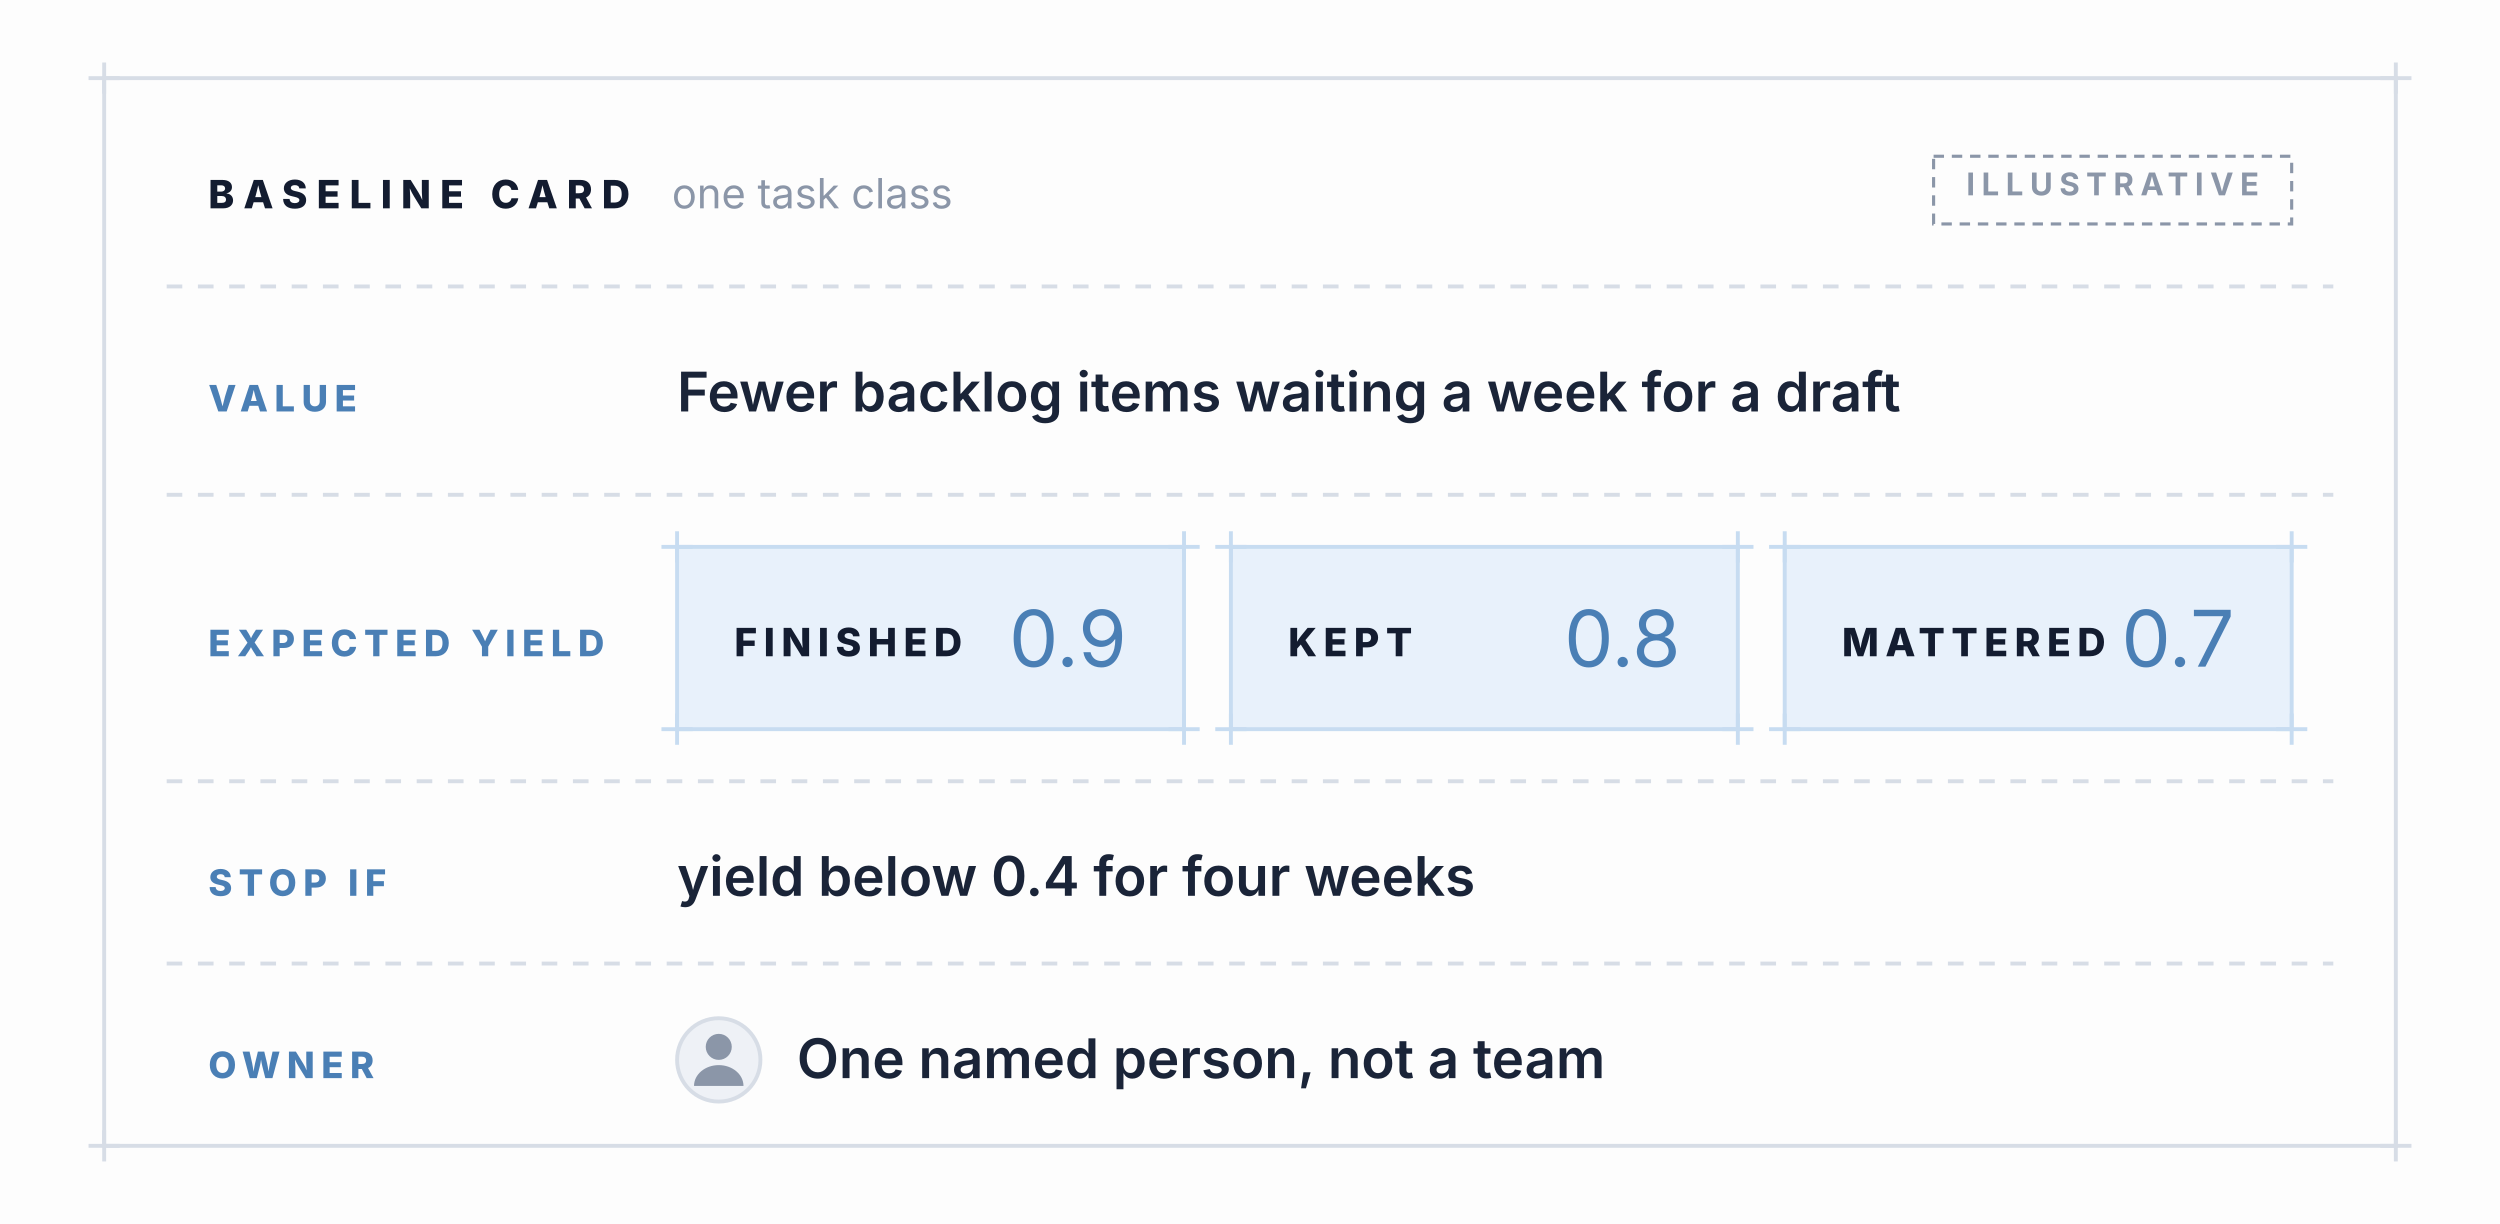
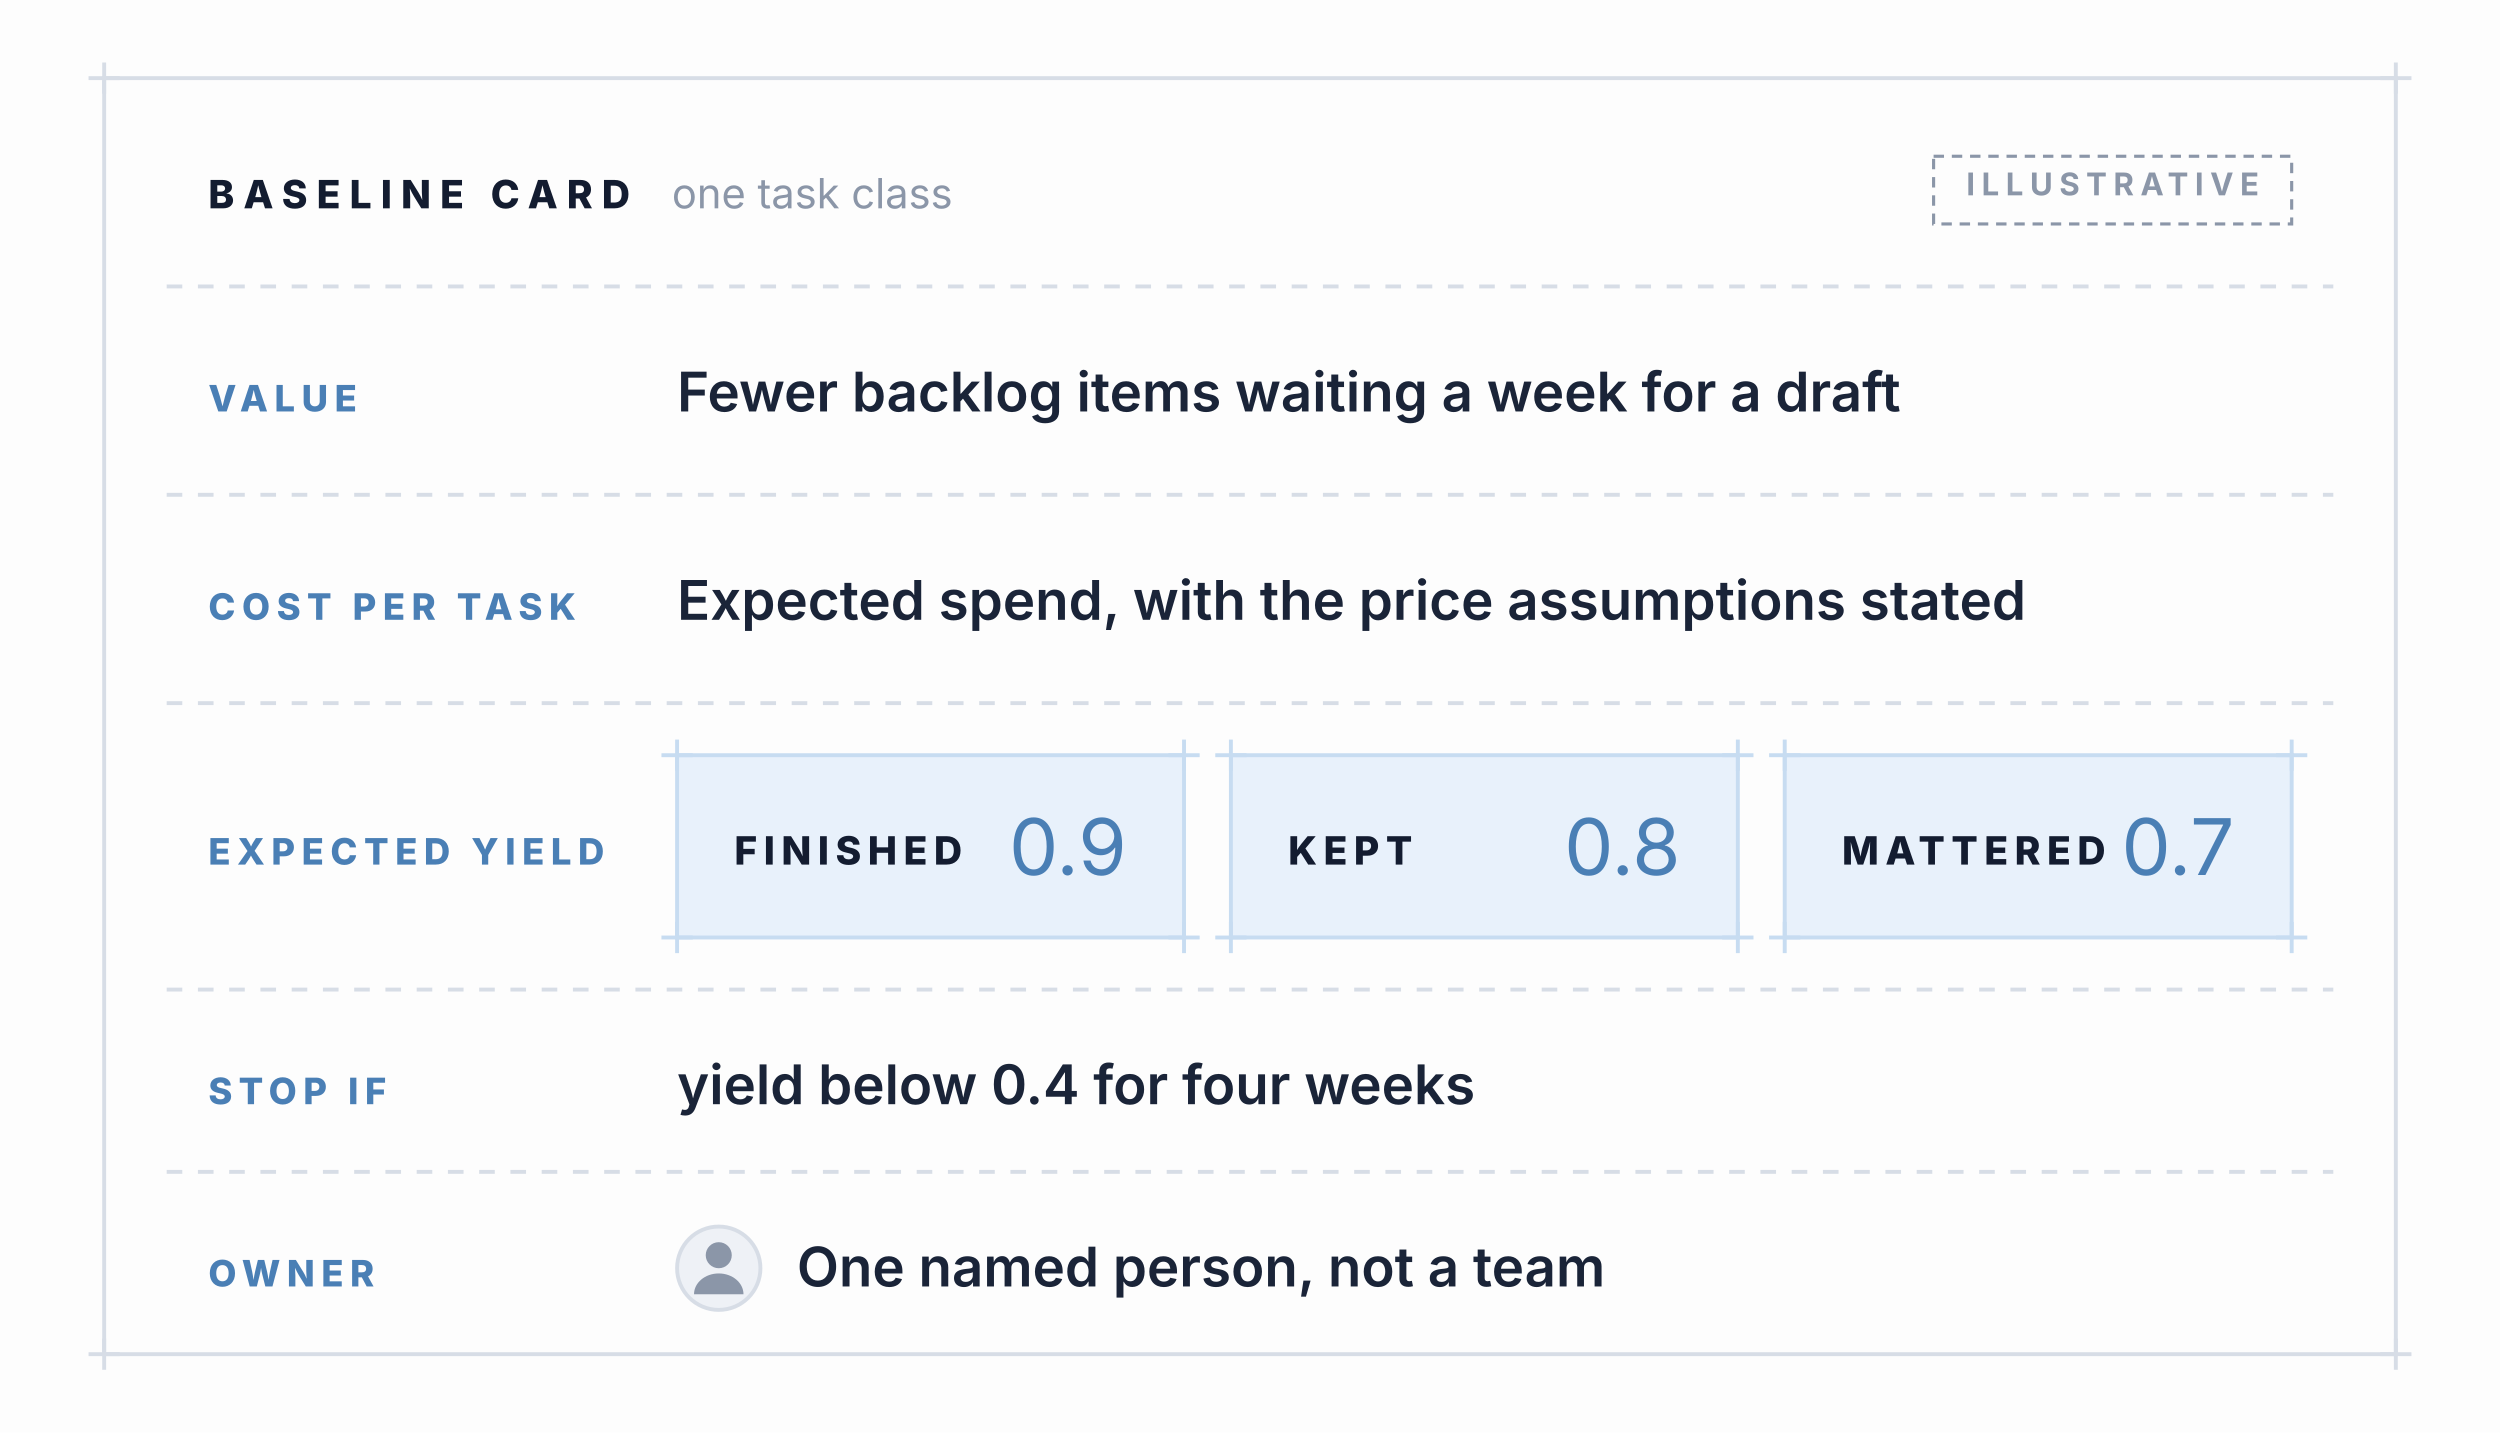
- <svg xmlns="http://www.w3.org/2000/svg" viewBox="0 0 960 470" width="960" height="470" role="img" aria-labelledby="fig-c2-baseline-card-title fig-c2-baseline-card-desc">
+ <svg xmlns="http://www.w3.org/2000/svg" viewBox="0 0 960 550" width="960" height="550" role="img" aria-labelledby="fig-c2-baseline-card-title fig-c2-baseline-card-desc">
  <defs>
    <marker id="fig-c2-baseline-card-arrow" viewBox="0 0 10 10" refX="8" refY="5" markerWidth="6" markerHeight="6" orient="auto-start-reverse">
      <path d="M0 0L10 5L0 10z" fill="#4a7fb5" />
    </marker>
    <marker id="fig-c2-baseline-card-arrow-m" viewBox="0 0 10 10" refX="8" refY="5" markerWidth="6" markerHeight="6" orient="auto-start-reverse">
      <path d="M0 0L10 5L0 10z" fill="#8b96a8" />
    </marker>
  </defs>
-   <rect width="960" height="470" fill="#fdfdfd" />
-   <rect x="40" y="30" width="880" height="410" rx="0" fill="#fdfdfd" stroke="#d7dde6" stroke-width="1.5" />
+   <rect width="960" height="550" fill="#fdfdfd" />
+   <rect x="40" y="30" width="880" height="490" rx="0" fill="#fdfdfd" stroke="#d7dde6" stroke-width="1.5" />
  <path d="M34 30H46M40 24V36" stroke="#d7dde6" stroke-width="1.5" />
  <path d="M914 30H926M920 24V36" stroke="#d7dde6" stroke-width="1.5" />
-   <path d="M34 440H46M40 434V446" stroke="#d7dde6" stroke-width="1.5" />
-   <path d="M914 440H926M920 434V446" stroke="#d7dde6" stroke-width="1.5" />
+   <path d="M34 520H46M40 514V526" stroke="#d7dde6" stroke-width="1.5" />
+   <path d="M914 520H926M920 514V526" stroke="#d7dde6" stroke-width="1.5" />
  <text x="80" y="80" font-family="Inter, sans-serif" font-size="15" font-weight="800" fill="#131c30" text-anchor="start" letter-spacing="3.5">BASELINE CARD</text>
  <text x="258.0" y="80" font-family="Inter, sans-serif" font-size="16" fill="#8b96a8" text-anchor="start">one task class</text>
  <rect x="742.5" y="60" width="137.5" height="26" fill="none" stroke="#8b96a8" stroke-width="1.2" stroke-dasharray="4 3" />
  <text x="811.25" y="75" font-family="Inter, sans-serif" font-size="12" font-weight="700" fill="#8b96a8" text-anchor="middle" letter-spacing="2.5">ILLUSTRATIVE</text>
  <line x1="64" y1="110" x2="896" y2="110" stroke="#d7dde6" stroke-width="1.5" stroke-dasharray="6 6" />
  <line x1="64" y1="190" x2="896" y2="190" stroke="#d7dde6" stroke-width="1.5" stroke-dasharray="6 6" />
-   <line x1="64" y1="300" x2="896" y2="300" stroke="#d7dde6" stroke-width="1.5" stroke-dasharray="6 6" />
-   <line x1="64" y1="370" x2="896" y2="370" stroke="#d7dde6" stroke-width="1.5" stroke-dasharray="6 6" />
+   <line x1="64" y1="270" x2="896" y2="270" stroke="#d7dde6" stroke-width="1.5" stroke-dasharray="6 6" />
+   <line x1="64" y1="380" x2="896" y2="380" stroke="#d7dde6" stroke-width="1.5" stroke-dasharray="6 6" />
+   <line x1="64" y1="450" x2="896" y2="450" stroke="#d7dde6" stroke-width="1.5" stroke-dasharray="6 6" />
  <text x="80" y="158" font-family="Inter, sans-serif" font-size="14" font-weight="800" fill="#4a7fb5" text-anchor="start" letter-spacing="2.5">VALUE</text>
  <text x="260" y="158" font-family="Inter, sans-serif" font-size="21" font-weight="600" fill="#1a2438" text-anchor="start">Fewer backlog items waiting a week for a draft</text>
-   <text x="80" y="252" font-family="Inter, sans-serif" font-size="14" font-weight="800" fill="#4a7fb5" text-anchor="start" letter-spacing="2.5">EXPECTED YIELD</text>
-   <rect x="260.0" y="210" width="194.667" height="70" rx="0" fill="#e8f1fb" stroke="#c7dcf1" stroke-width="1.5" />
-   <path d="M254.0 210H266.0M260.0 204V216" stroke="#c7dcf1" stroke-width="1.5" />
-   <path d="M448.667 210H460.667M454.667 204V216" stroke="#c7dcf1" stroke-width="1.5" />
-   <path d="M254.0 280H266.0M260.0 274V286" stroke="#c7dcf1" stroke-width="1.5" />
-   <path d="M448.667 280H460.667M454.667 274V286" stroke="#c7dcf1" stroke-width="1.5" />
-   <text x="282.0" y="252" font-family="Inter, sans-serif" font-size="15" font-weight="800" fill="#131c30" text-anchor="start" letter-spacing="2.5">FINISHED</text>
-   <text x="432.667" y="256" font-family="Anton, Inter, sans-serif" font-size="30" fill="#4a7fb5" text-anchor="end">0.9</text>
-   <rect x="472.667" y="210" width="194.667" height="70" rx="0" fill="#e8f1fb" stroke="#c7dcf1" stroke-width="1.5" />
-   <path d="M466.667 210H478.667M472.667 204V216" stroke="#c7dcf1" stroke-width="1.5" />
-   <path d="M661.333 210H673.333M667.333 204V216" stroke="#c7dcf1" stroke-width="1.5" />
-   <path d="M466.667 280H478.667M472.667 274V286" stroke="#c7dcf1" stroke-width="1.5" />
-   <path d="M661.333 280H673.333M667.333 274V286" stroke="#c7dcf1" stroke-width="1.5" />
-   <text x="494.667" y="252" font-family="Inter, sans-serif" font-size="15" font-weight="800" fill="#131c30" text-anchor="start" letter-spacing="2.5">KEPT</text>
-   <text x="645.333" y="256" font-family="Anton, Inter, sans-serif" font-size="30" fill="#4a7fb5" text-anchor="end">0.8</text>
-   <rect x="685.333" y="210" width="194.667" height="70" rx="0" fill="#e8f1fb" stroke="#c7dcf1" stroke-width="1.5" />
-   <path d="M679.333 210H691.333M685.333 204V216" stroke="#c7dcf1" stroke-width="1.5" />
-   <path d="M874 210H886M880 204V216" stroke="#c7dcf1" stroke-width="1.5" />
-   <path d="M679.333 280H691.333M685.333 274V286" stroke="#c7dcf1" stroke-width="1.5" />
-   <path d="M874 280H886M880 274V286" stroke="#c7dcf1" stroke-width="1.5" />
-   <text x="707.333" y="252" font-family="Inter, sans-serif" font-size="15" font-weight="800" fill="#131c30" text-anchor="start" letter-spacing="2.5">MATTERED</text>
-   <text x="858" y="256" font-family="Anton, Inter, sans-serif" font-size="30" fill="#4a7fb5" text-anchor="end">0.7</text>
-   <text x="80" y="344" font-family="Inter, sans-serif" font-size="14" font-weight="800" fill="#4a7fb5" text-anchor="start" letter-spacing="2.5">STOP IF</text>
-   <text x="260" y="344" font-family="Inter, sans-serif" font-size="21" font-weight="600" fill="#1a2438" text-anchor="start">yield below 0.4 for four weeks</text>
-   <text x="80" y="414" font-family="Inter, sans-serif" font-size="14" font-weight="800" fill="#4a7fb5" text-anchor="start" letter-spacing="2.5">OWNER</text>
-   <circle cx="276" cy="407" r="16" fill="#eef1f6" stroke="#d7dde6" stroke-width="1.5" />
-   <circle cx="276" cy="402" r="5" fill="#8b96a8" />
-   <path d="M266.5 417a9.5 8 0 0 1 19 0" fill="#8b96a8" />
-   <text x="306" y="414" font-family="Inter, sans-serif" font-size="21" font-weight="600" fill="#1a2438" text-anchor="start">One named person, not a team</text>
+   <text x="80" y="238" font-family="Inter, sans-serif" font-size="14" font-weight="800" fill="#4a7fb5" text-anchor="start" letter-spacing="2.5">COST PER TASK</text>
+   <text x="260" y="238" font-family="Inter, sans-serif" font-size="21" font-weight="600" fill="#1a2438" text-anchor="start">Expected spend, with the price assumptions stated</text>
+   <text x="80" y="332" font-family="Inter, sans-serif" font-size="14" font-weight="800" fill="#4a7fb5" text-anchor="start" letter-spacing="2.5">EXPECTED YIELD</text>
+   <rect x="260.0" y="290" width="194.667" height="70" rx="0" fill="#e8f1fb" stroke="#c7dcf1" stroke-width="1.5" />
+   <path d="M254.0 290H266.0M260.0 284V296" stroke="#c7dcf1" stroke-width="1.5" />
+   <path d="M448.667 290H460.667M454.667 284V296" stroke="#c7dcf1" stroke-width="1.5" />
+   <path d="M254.0 360H266.0M260.0 354V366" stroke="#c7dcf1" stroke-width="1.5" />
+   <path d="M448.667 360H460.667M454.667 354V366" stroke="#c7dcf1" stroke-width="1.5" />
+   <text x="282.0" y="332" font-family="Inter, sans-serif" font-size="15" font-weight="800" fill="#131c30" text-anchor="start" letter-spacing="2.5">FINISHED</text>
+   <text x="432.667" y="336" font-family="Anton, Inter, sans-serif" font-size="30" fill="#4a7fb5" text-anchor="end">0.9</text>
+   <rect x="472.667" y="290" width="194.667" height="70" rx="0" fill="#e8f1fb" stroke="#c7dcf1" stroke-width="1.5" />
+   <path d="M466.667 290H478.667M472.667 284V296" stroke="#c7dcf1" stroke-width="1.5" />
+   <path d="M661.333 290H673.333M667.333 284V296" stroke="#c7dcf1" stroke-width="1.5" />
+   <path d="M466.667 360H478.667M472.667 354V366" stroke="#c7dcf1" stroke-width="1.5" />
+   <path d="M661.333 360H673.333M667.333 354V366" stroke="#c7dcf1" stroke-width="1.5" />
+   <text x="494.667" y="332" font-family="Inter, sans-serif" font-size="15" font-weight="800" fill="#131c30" text-anchor="start" letter-spacing="2.5">KEPT</text>
+   <text x="645.333" y="336" font-family="Anton, Inter, sans-serif" font-size="30" fill="#4a7fb5" text-anchor="end">0.8</text>
+   <rect x="685.333" y="290" width="194.667" height="70" rx="0" fill="#e8f1fb" stroke="#c7dcf1" stroke-width="1.5" />
+   <path d="M679.333 290H691.333M685.333 284V296" stroke="#c7dcf1" stroke-width="1.5" />
+   <path d="M874 290H886M880 284V296" stroke="#c7dcf1" stroke-width="1.5" />
+   <path d="M679.333 360H691.333M685.333 354V366" stroke="#c7dcf1" stroke-width="1.5" />
+   <path d="M874 360H886M880 354V366" stroke="#c7dcf1" stroke-width="1.5" />
+   <text x="707.333" y="332" font-family="Inter, sans-serif" font-size="15" font-weight="800" fill="#131c30" text-anchor="start" letter-spacing="2.5">MATTERED</text>
+   <text x="858" y="336" font-family="Anton, Inter, sans-serif" font-size="30" fill="#4a7fb5" text-anchor="end">0.7</text>
+   <text x="80" y="424" font-family="Inter, sans-serif" font-size="14" font-weight="800" fill="#4a7fb5" text-anchor="start" letter-spacing="2.5">STOP IF</text>
+   <text x="260" y="424" font-family="Inter, sans-serif" font-size="21" font-weight="600" fill="#1a2438" text-anchor="start">yield below 0.4 for four weeks</text>
+   <text x="80" y="494" font-family="Inter, sans-serif" font-size="14" font-weight="800" fill="#4a7fb5" text-anchor="start" letter-spacing="2.5">OWNER</text>
+   <circle cx="276" cy="487" r="16" fill="#eef1f6" stroke="#d7dde6" stroke-width="1.5" />
+   <circle cx="276" cy="482" r="5" fill="#8b96a8" />
+   <path d="M266.5 497a9.5 8 0 0 1 19 0" fill="#8b96a8" />
+   <text x="306" y="494" font-family="Inter, sans-serif" font-size="21" font-weight="600" fill="#1a2438" text-anchor="start">One named person, not a team</text>
</svg>
